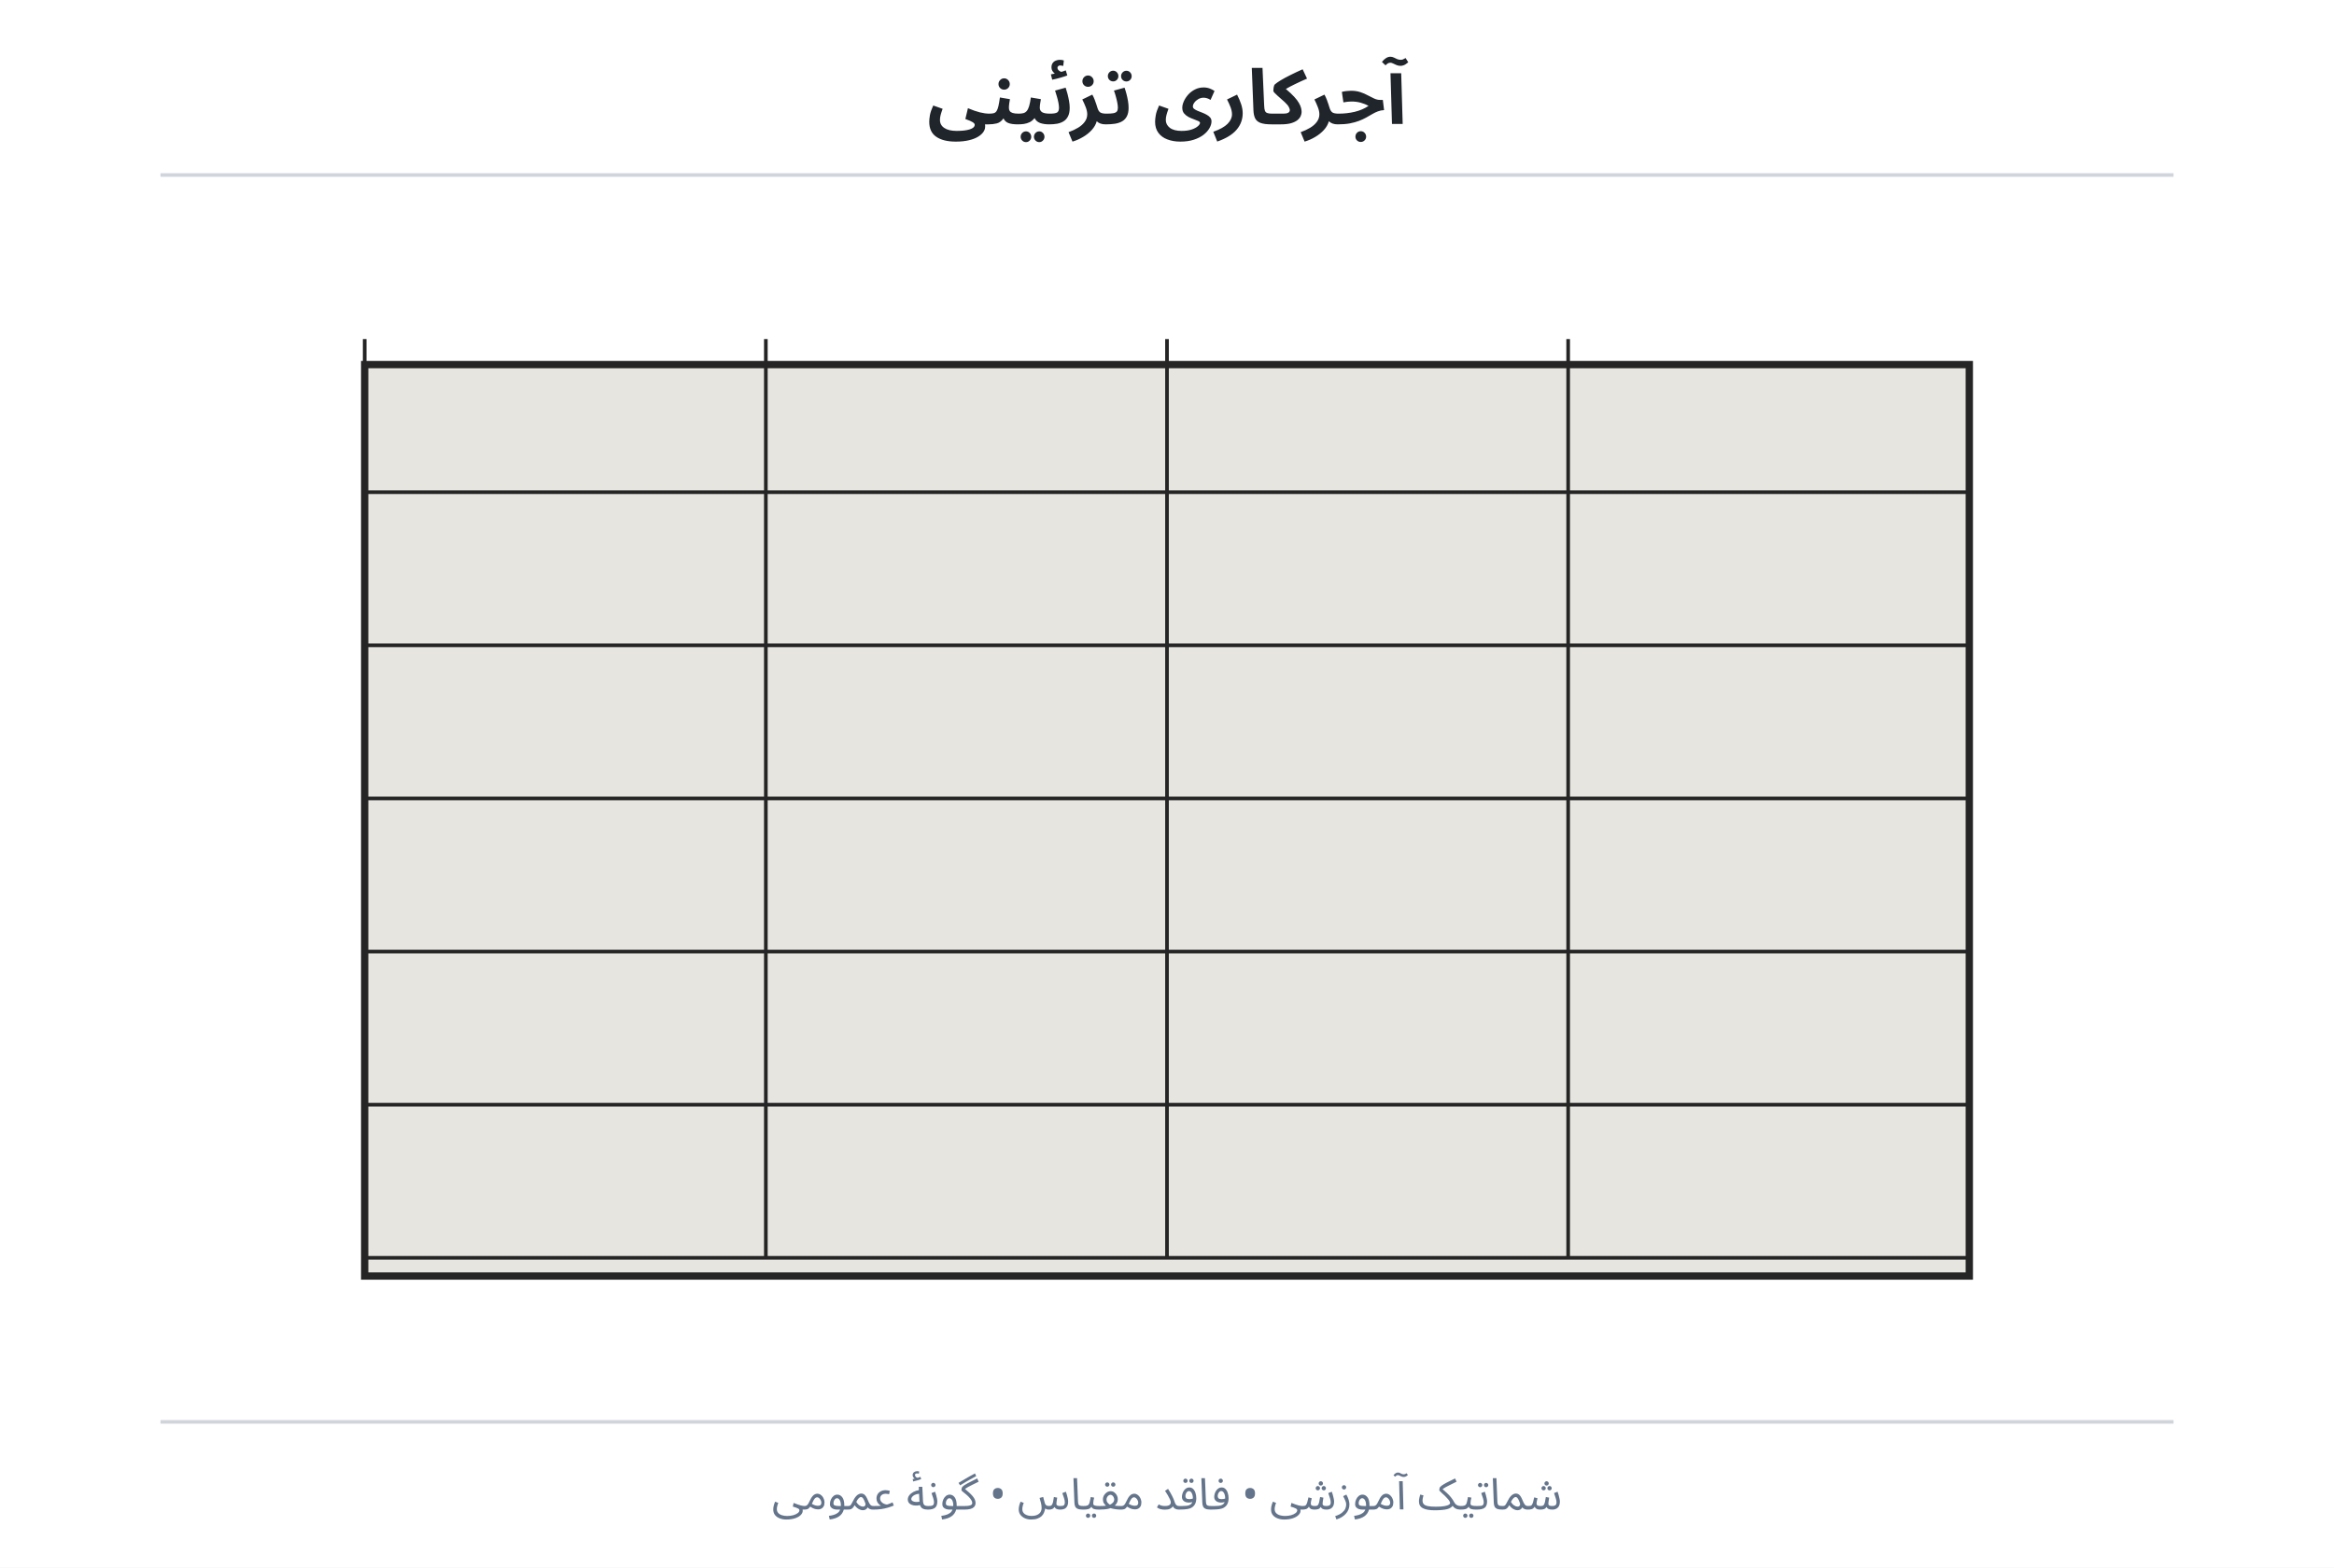
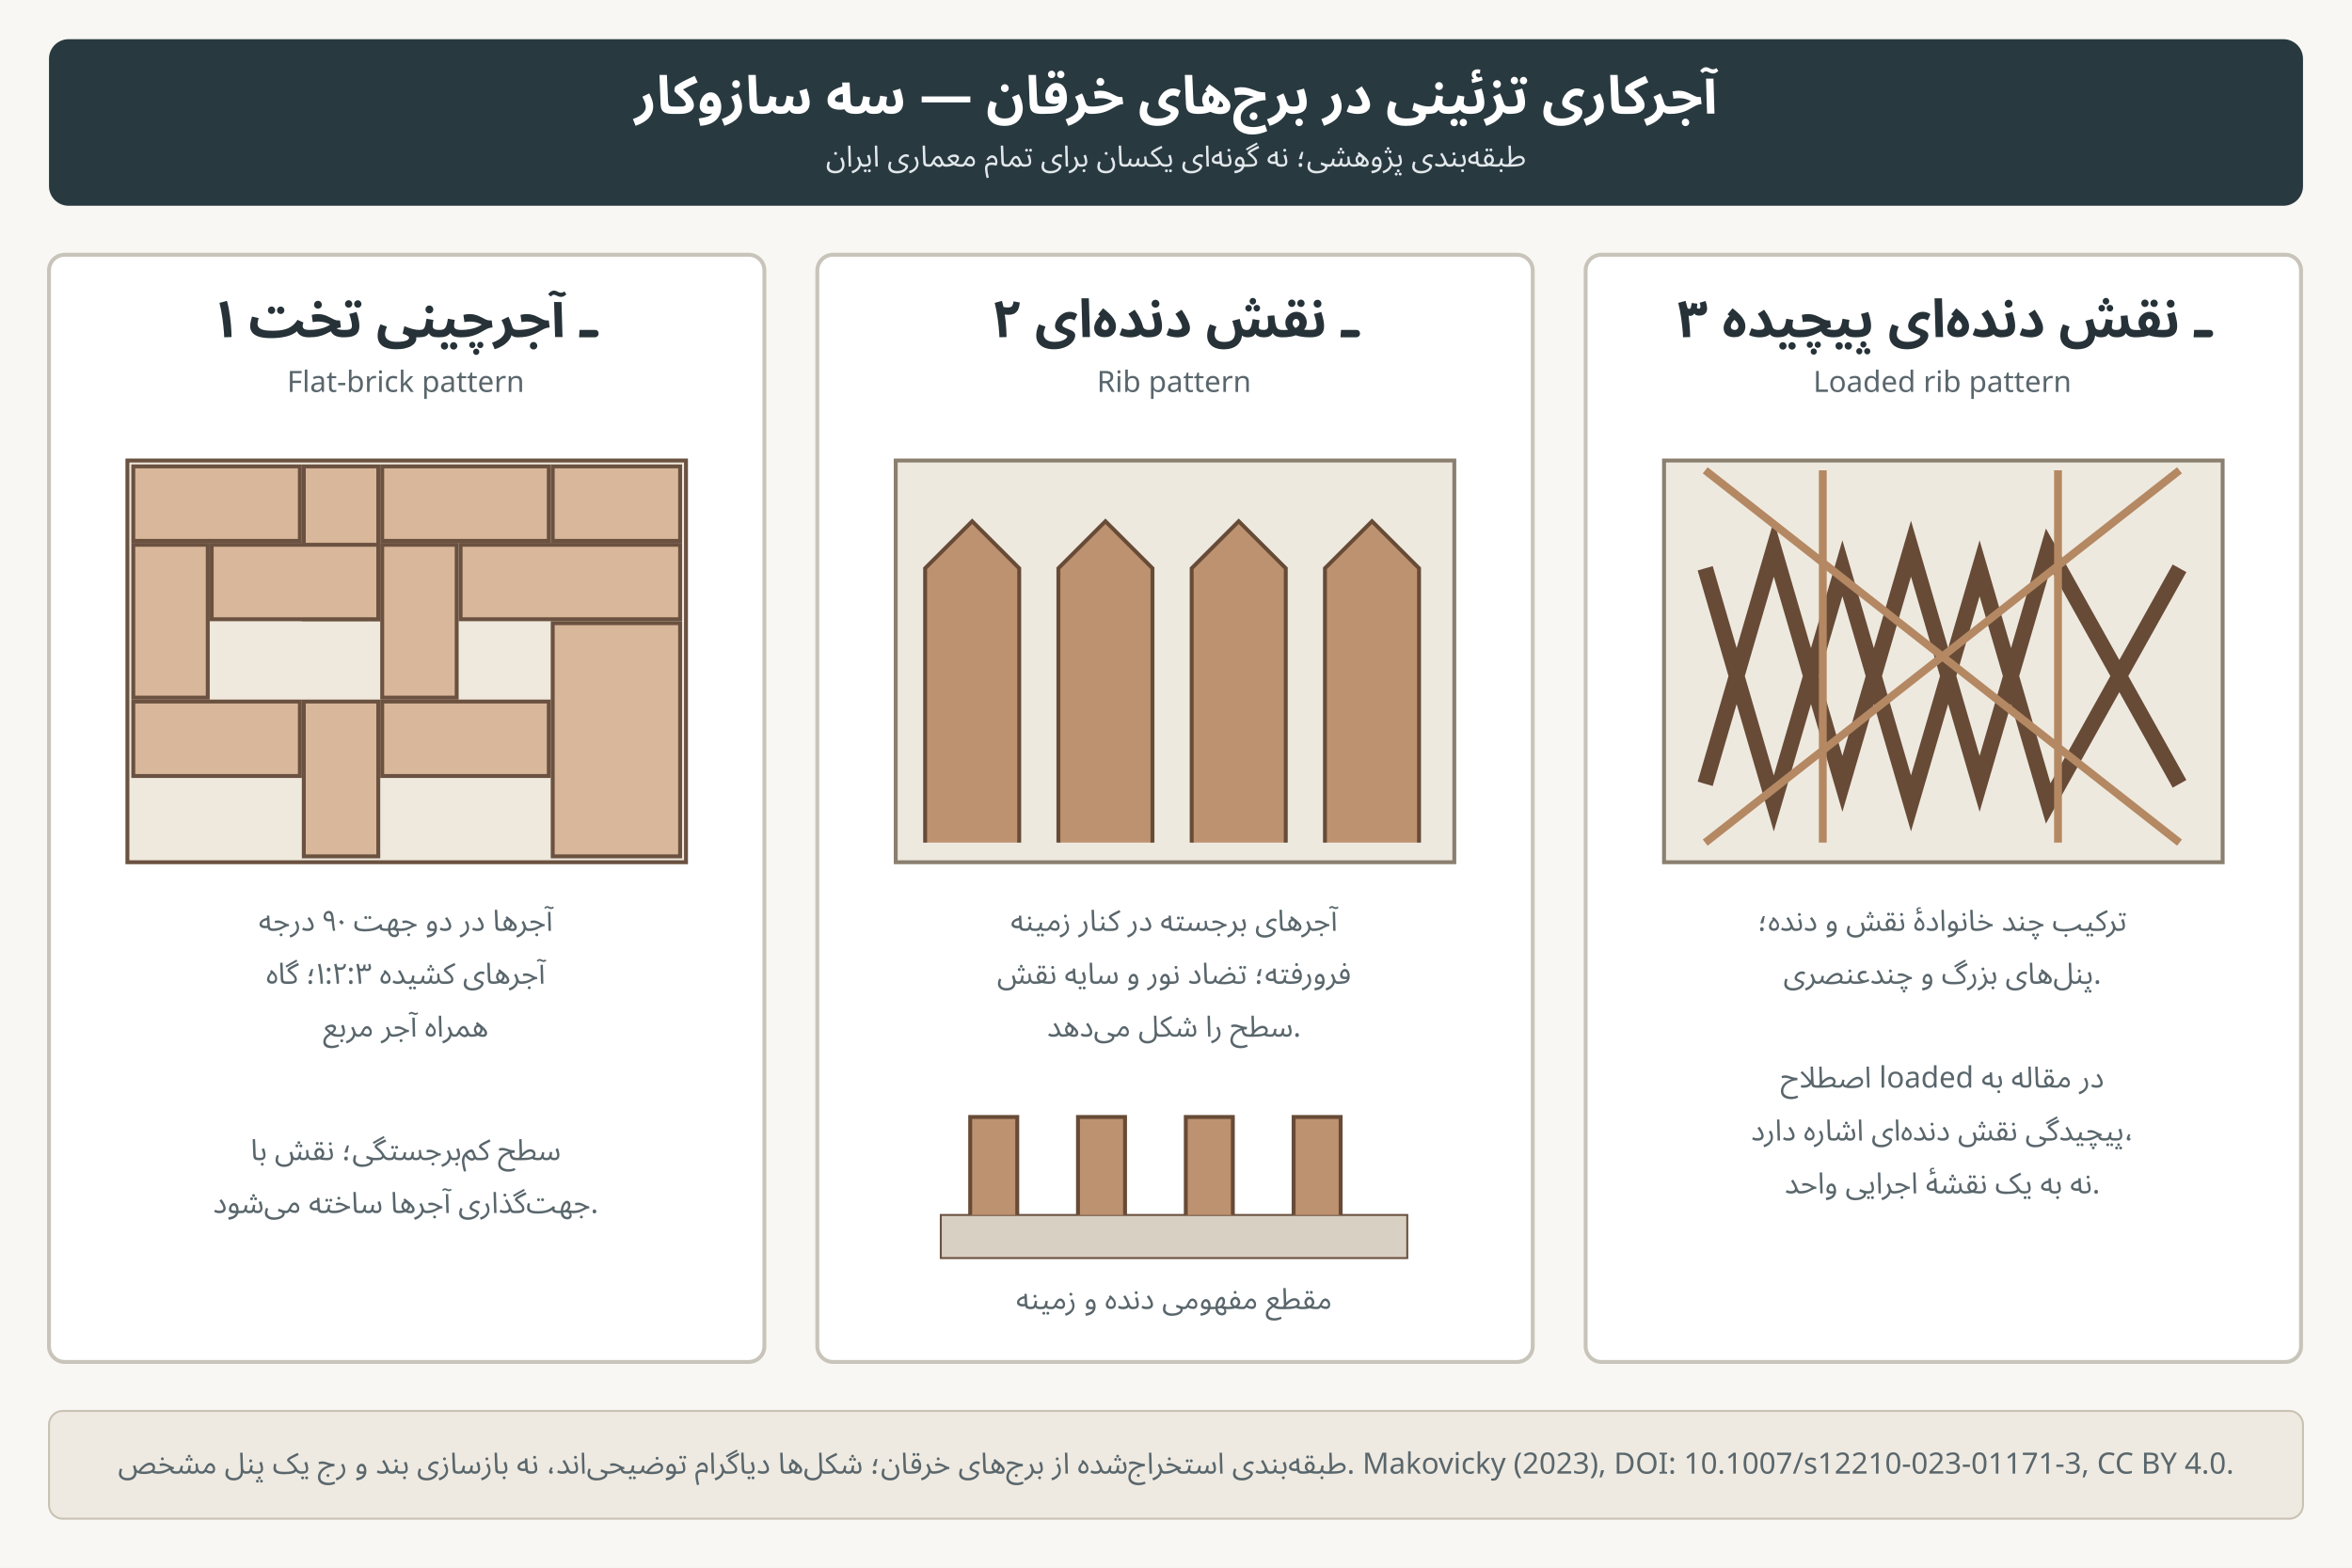
- <svg xmlns="http://www.w3.org/2000/svg" width="640" height="430" viewBox="0 0 640 430" role="img" aria-labelledby="ttl dsc">
+ <svg xmlns="http://www.w3.org/2000/svg" width="1200" height="800" viewBox="0 0 1200 800" role="img" aria-labelledby="t d">
  <defs>
-     <pattern id="hatch" width="8" height="8" patternUnits="userSpaceOnUse">
-       <path d="M0 8 L8 0" stroke="#9ca3af" stroke-width=".8" />
-     </pattern>
+     <style>
+ text{font-family:Vazirmatn,'Noto Sans Arabic',sans-serif;fill:#263238}.h{font-size:27px;font-weight:700}.s{font-size:15px;fill:#59666c}.p{fill:#fff;stroke:#c9c4ba;stroke-width:2}.brick{fill:#d8b79a;stroke:#6a5140;stroke-width:2}.rib{fill:#bd9270;stroke:#674b37;stroke-width:2}
+ </style>
  </defs>
-   <rect width="640" height="430" fill="#fff" />
-   <text x="320" y="34" text-anchor="middle" direction="rtl" font-family="Vazirmatn, Noto Sans Arabic, sans-serif" font-size="21" font-weight="600" fill="#20252b">آجرکاری تزئینی</text>
-   <line x1="44" y1="48" x2="596" y2="48" stroke="#d1d5db" />
-   <rect x="100" y="100" width="440" height="250" rx="0" fill="#e7e5df" stroke="#252525" stroke-width="2" />
-   <line x1="100" y1="135" x2="540" y2="135" stroke="#252525" stroke-width="1" />
-   <line x1="100" y1="93" x2="100" y2="135" stroke="#252525" stroke-width="1" />
-   <line x1="210" y1="93" x2="210" y2="135" stroke="#252525" stroke-width="1" />
-   <line x1="320" y1="93" x2="320" y2="135" stroke="#252525" stroke-width="1" />
-   <line x1="430" y1="93" x2="430" y2="135" stroke="#252525" stroke-width="1" />
-   <line x1="100" y1="177" x2="540" y2="177" stroke="#252525" stroke-width="1" />
-   <line x1="100" y1="135" x2="100" y2="177" stroke="#252525" stroke-width="1" />
-   <line x1="210" y1="135" x2="210" y2="177" stroke="#252525" stroke-width="1" />
-   <line x1="320" y1="135" x2="320" y2="177" stroke="#252525" stroke-width="1" />
-   <line x1="430" y1="135" x2="430" y2="177" stroke="#252525" stroke-width="1" />
-   <line x1="100" y1="219" x2="540" y2="219" stroke="#252525" stroke-width="1" />
-   <line x1="100" y1="177" x2="100" y2="219" stroke="#252525" stroke-width="1" />
-   <line x1="210" y1="177" x2="210" y2="219" stroke="#252525" stroke-width="1" />
-   <line x1="320" y1="177" x2="320" y2="219" stroke="#252525" stroke-width="1" />
-   <line x1="430" y1="177" x2="430" y2="219" stroke="#252525" stroke-width="1" />
-   <line x1="100" y1="261" x2="540" y2="261" stroke="#252525" stroke-width="1" />
-   <line x1="100" y1="219" x2="100" y2="261" stroke="#252525" stroke-width="1" />
-   <line x1="210" y1="219" x2="210" y2="261" stroke="#252525" stroke-width="1" />
-   <line x1="320" y1="219" x2="320" y2="261" stroke="#252525" stroke-width="1" />
-   <line x1="430" y1="219" x2="430" y2="261" stroke="#252525" stroke-width="1" />
-   <line x1="100" y1="303" x2="540" y2="303" stroke="#252525" stroke-width="1" />
-   <line x1="100" y1="261" x2="100" y2="303" stroke="#252525" stroke-width="1" />
-   <line x1="210" y1="261" x2="210" y2="303" stroke="#252525" stroke-width="1" />
-   <line x1="320" y1="261" x2="320" y2="303" stroke="#252525" stroke-width="1" />
-   <line x1="430" y1="261" x2="430" y2="303" stroke="#252525" stroke-width="1" />
-   <line x1="100" y1="345" x2="540" y2="345" stroke="#252525" stroke-width="1" />
-   <line x1="100" y1="303" x2="100" y2="345" stroke="#252525" stroke-width="1" />
-   <line x1="210" y1="303" x2="210" y2="345" stroke="#252525" stroke-width="1" />
-   <line x1="320" y1="303" x2="320" y2="345" stroke="#252525" stroke-width="1" />
-   <line x1="430" y1="303" x2="430" y2="345" stroke="#252525" stroke-width="1" />
-   <line x1="44" y1="390" x2="596" y2="390" stroke="#d1d5db" />
-   <text x="320" y="414" text-anchor="middle" direction="rtl" font-family="Vazirmatn, Noto Sans Arabic, sans-serif" font-size="12" fill="#64748b">شماتیک آموزشی • فاقد مقیاس • گونهٔ عمومی</text>
+   <rect width="1200" height="800" fill="#f8f7f3" />
+   <rect x="25" y="20" width="1150" height="85" rx="10" fill="#293940" />
+   <text x="600" y="58" class="h" fill="#fff" style="fill:#fff" text-anchor="middle">آجرکاری تزئینی در برج‌های خرقان — سه سازوکار</text>
+   <text x="600" y="85" class="s" style="fill:#e2e8eb" text-anchor="middle">طبقه‌بندی پژوهشی؛ نه گونه‌ای یکسان برای تمام معماری ایران</text>
+   <rect x="25" y="130" width="365" height="565" rx="8" class="p" />
+   <text x="207" y="172" class="h" font-size="22" text-anchor="middle">۱ ـ آجرچینی تخت</text>
+   <text x="207" y="200" class="s" text-anchor="middle">Flat-brick pattern</text>
+   <rect x="65" y="235" width="285" height="205" fill="#efe8dc" stroke="#6a5140" stroke-width="2" />
+   <g>
+     <rect x="68" y="238" width="85" height="38" class="brick" />
+     <rect x="155" y="238" width="38" height="78" class="brick" />
+     <rect x="195" y="238" width="85" height="38" class="brick" />
+     <rect x="282" y="238" width="65" height="38" class="brick" />
+     <rect x="68" y="278" width="38" height="78" class="brick" />
+     <rect x="108" y="278" width="85" height="38" class="brick" />
+     <rect x="195" y="278" width="38" height="78" class="brick" />
+     <rect x="235" y="278" width="112" height="38" class="brick" />
+     <rect x="68" y="358" width="85" height="38" class="brick" />
+     <rect x="155" y="358" width="38" height="79" class="brick" />
+     <rect x="195" y="358" width="85" height="38" class="brick" />
+     <rect x="282" y="318" width="65" height="119" class="brick" />
+   </g>
+   <text x="207" y="475" class="s" text-anchor="middle">آجرها در دو جهت ۹۰ درجه</text>
+   <text x="207" y="502" class="s" text-anchor="middle">آجرهای کشیده ۱:۲:۳؛ گاه</text>
+   <text x="207" y="529" class="s" text-anchor="middle">همراه آجر مربع</text>
+   <text x="207" y="592" class="s" text-anchor="middle">سطح کم‌برجستگی؛ نقش با</text>
+   <text x="207" y="619" class="s" text-anchor="middle">جهت‌گذاری آجرها ساخته می‌شود.</text>
+   <rect x="417" y="130" width="365" height="565" rx="8" class="p" />
+   <text x="599" y="172" class="h" font-size="22" text-anchor="middle">۲ ـ نقش دنده‌ای</text>
+   <text x="599" y="200" class="s" text-anchor="middle">Rib pattern</text>
+   <rect x="457" y="235" width="285" height="205" fill="#eee9df" stroke="#8b7f70" stroke-width="2" />
+   <path d="M472 430V290L496 266L520 290V430 M540 430V290L564 266L588 290V430 M608 430V290L632 266L656 290V430 M676 430V290L700 266L724 290V430" class="rib" />
+   <text x="599" y="475" class="s" text-anchor="middle">آجرهای برجسته در کنار زمینه</text>
+   <text x="599" y="502" class="s" text-anchor="middle">فرورفته؛ تضاد نور و سایه نقش</text>
+   <text x="599" y="529" class="s" text-anchor="middle">سطح را شکل می‌دهد.</text>
+   <path d="M480 620H718V642H480Z" fill="#d8d0c2" stroke="#6a5140" />
+   <path d="M495 620V570H519V620 M550 620V570H574V620 M605 620V570H629V620 M660 620V570H684V620" class="rib" />
+   <text x="599" y="668" class="s" text-anchor="middle">مقطع مفهومی دنده و زمینه</text>
+   <rect x="809" y="130" width="365" height="565" rx="8" class="p" />
+   <text x="991" y="172" class="h" font-size="22" text-anchor="middle">۳ ـ نقش دنده‌ای پیچیده</text>
+   <text x="991" y="200" class="s" text-anchor="middle">Loaded rib pattern</text>
+   <rect x="849" y="235" width="285" height="205" fill="#eee9df" stroke="#8b7f70" stroke-width="2" />
+   <g fill="none" stroke="#674b37" stroke-width="8">
+     <path d="M870 400L905 280L940 400L975 280L1010 400L1045 280L1112 400 M870 290L905 410L940 290L975 410L1010 290L1045 410L1112 290" />
+   </g>
+   <g fill="none" stroke="#b48862" stroke-width="4">
+     <path d="M870 240L1112 430M870 430L1112 240M930 240V430M1050 240V430" />
+   </g>
+   <text x="991" y="475" class="s" text-anchor="middle">ترکیب چند خانوادهٔ نقش و دنده؛</text>
+   <text x="991" y="502" class="s" text-anchor="middle">پنل‌های بزرگ و چندعنصری.</text>
+   <text x="991" y="555" class="s" text-anchor="middle">اصطلاح loaded در مقاله به</text>
+   <text x="991" y="582" class="s" text-anchor="middle">پیچیدگی نقش دنده‌ای اشاره دارد،</text>
+   <text x="991" y="609" class="s" text-anchor="middle">نه به یک نقشهٔ اجرایی واحد.</text>
+   <rect x="25" y="720" width="1150" height="55" rx="7" fill="#eeeae1" stroke="#c9c1b3" />
+   <text x="600" y="752" class="s" text-anchor="middle">طبقه‌بندی استخراج‌شده از برج‌های خرقان؛ شکل‌ها دیاگرام توضیحی‌اند، نه بازسازی بند و رج یک پنل مشخص. Makovicky (2023), DOI: 10.1007/s12210-023-01171-3, CC BY 4.0.</text>
</svg>
